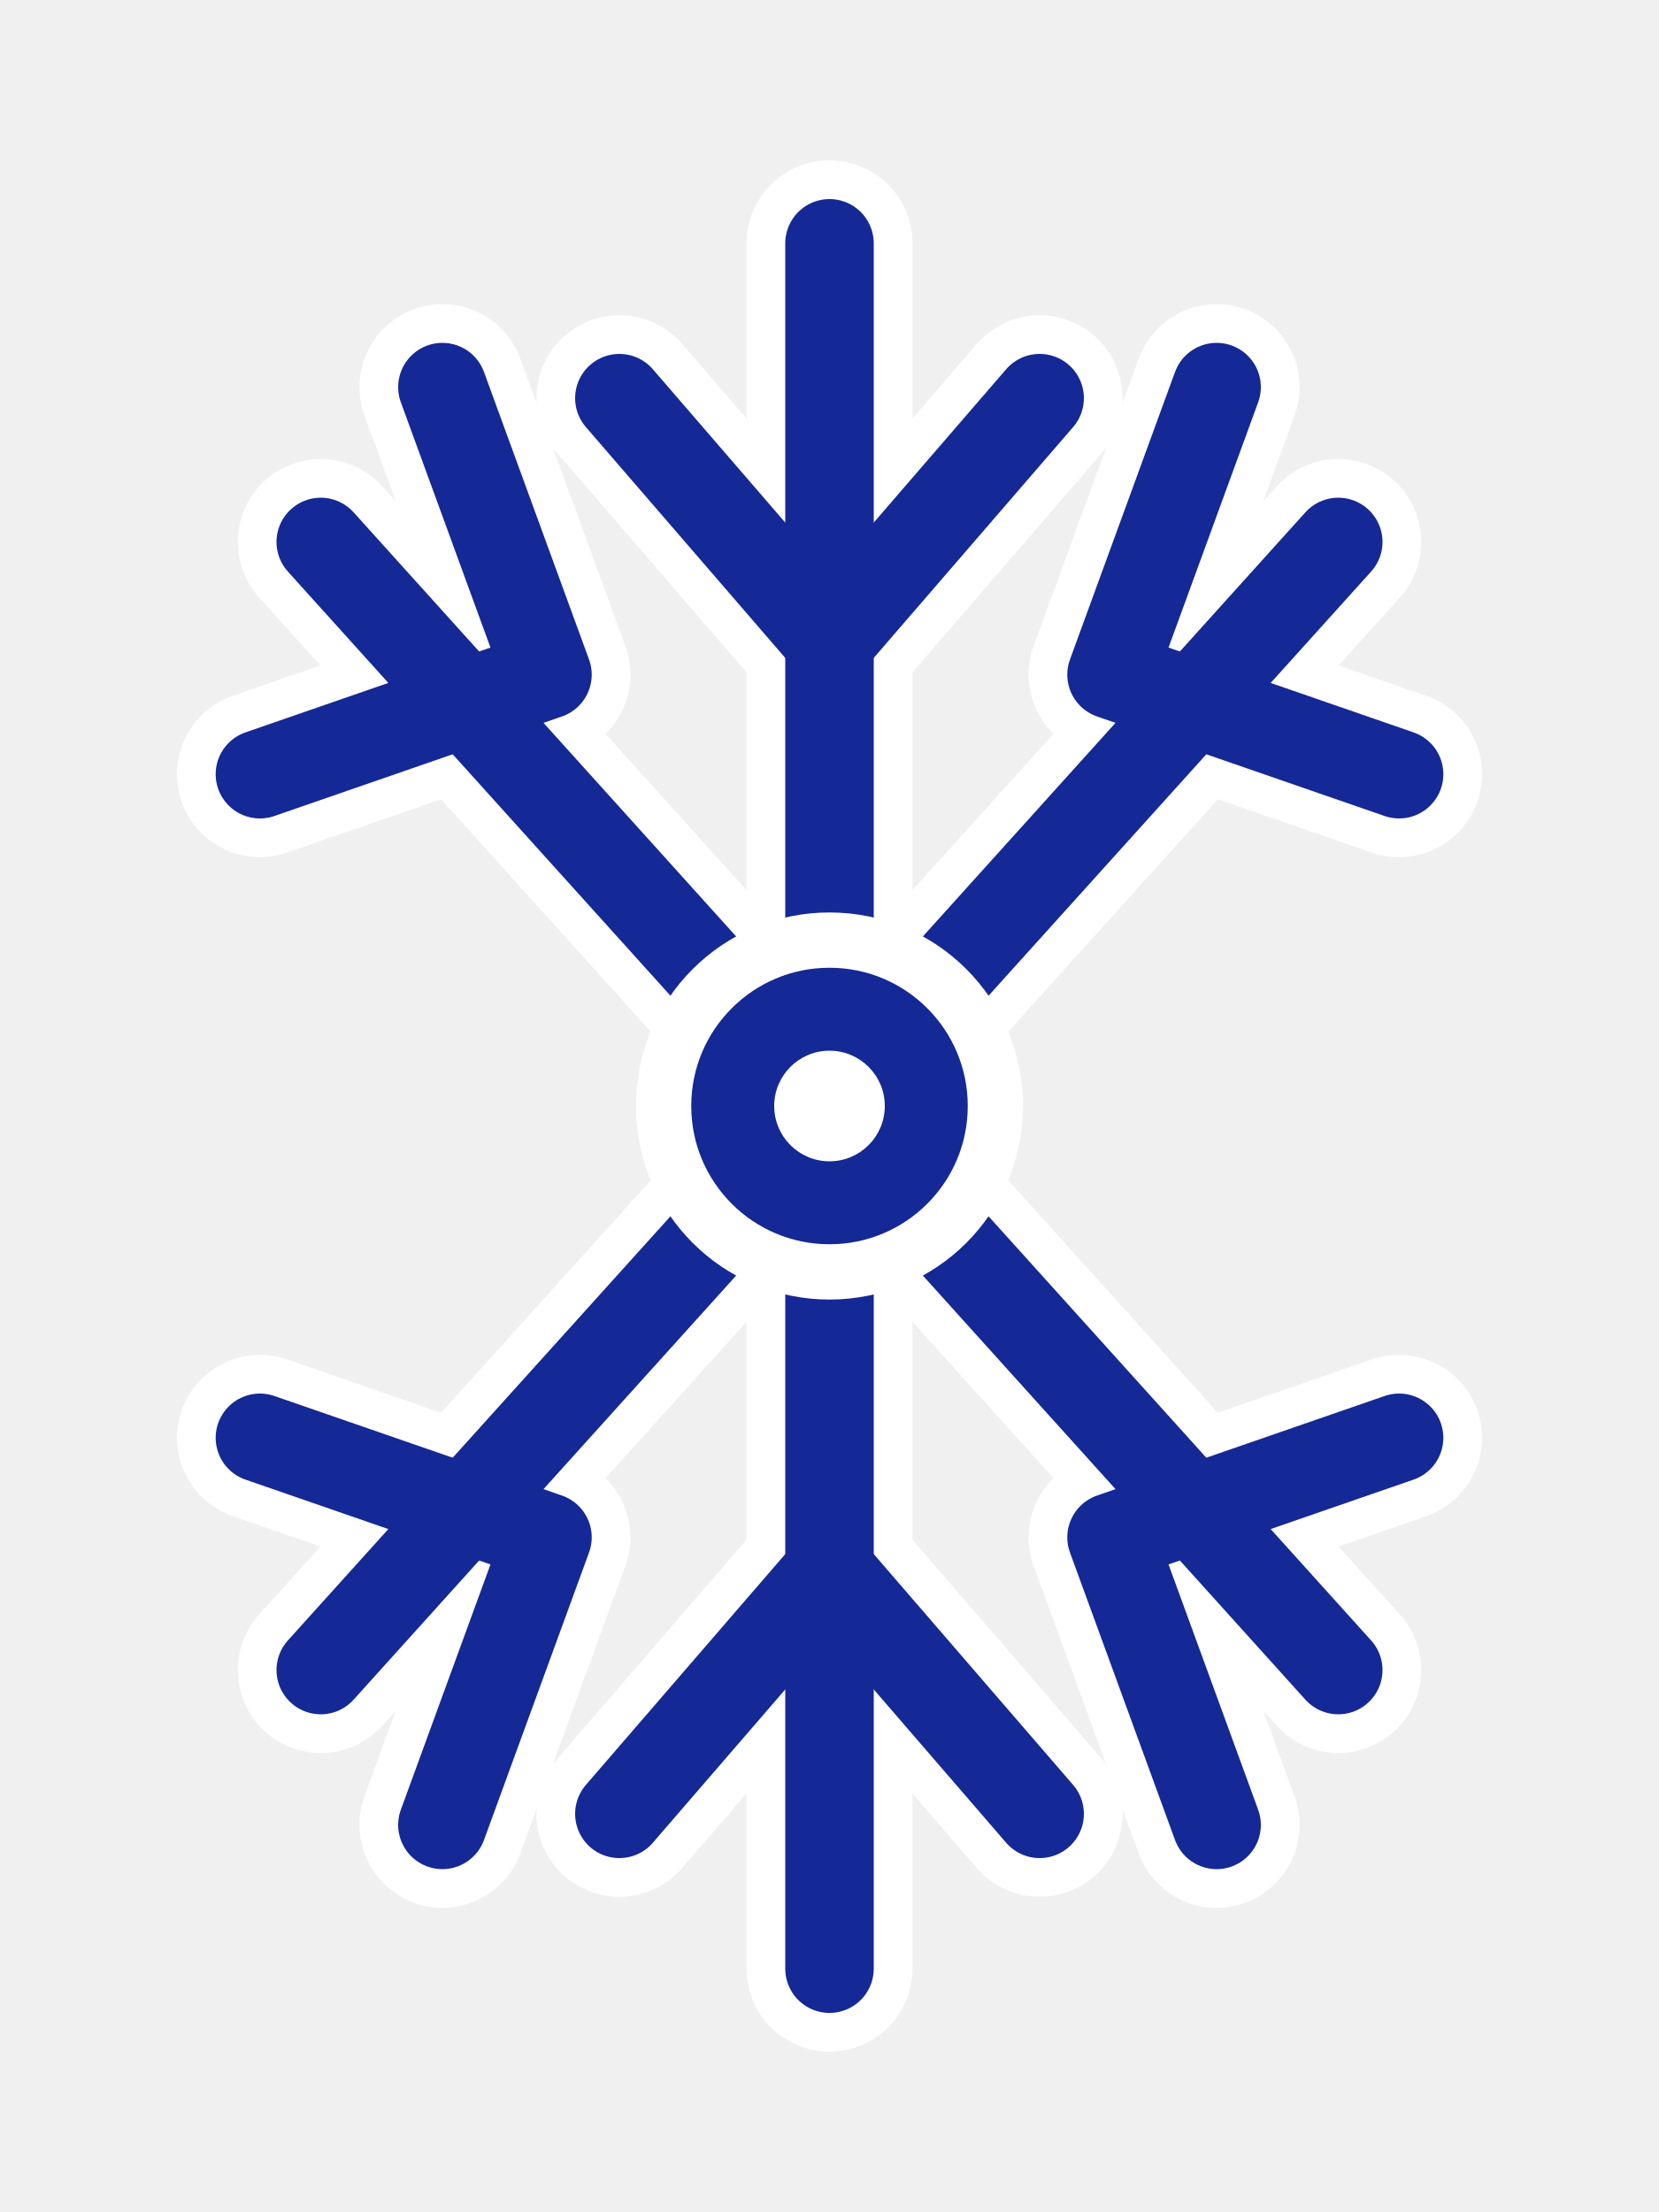
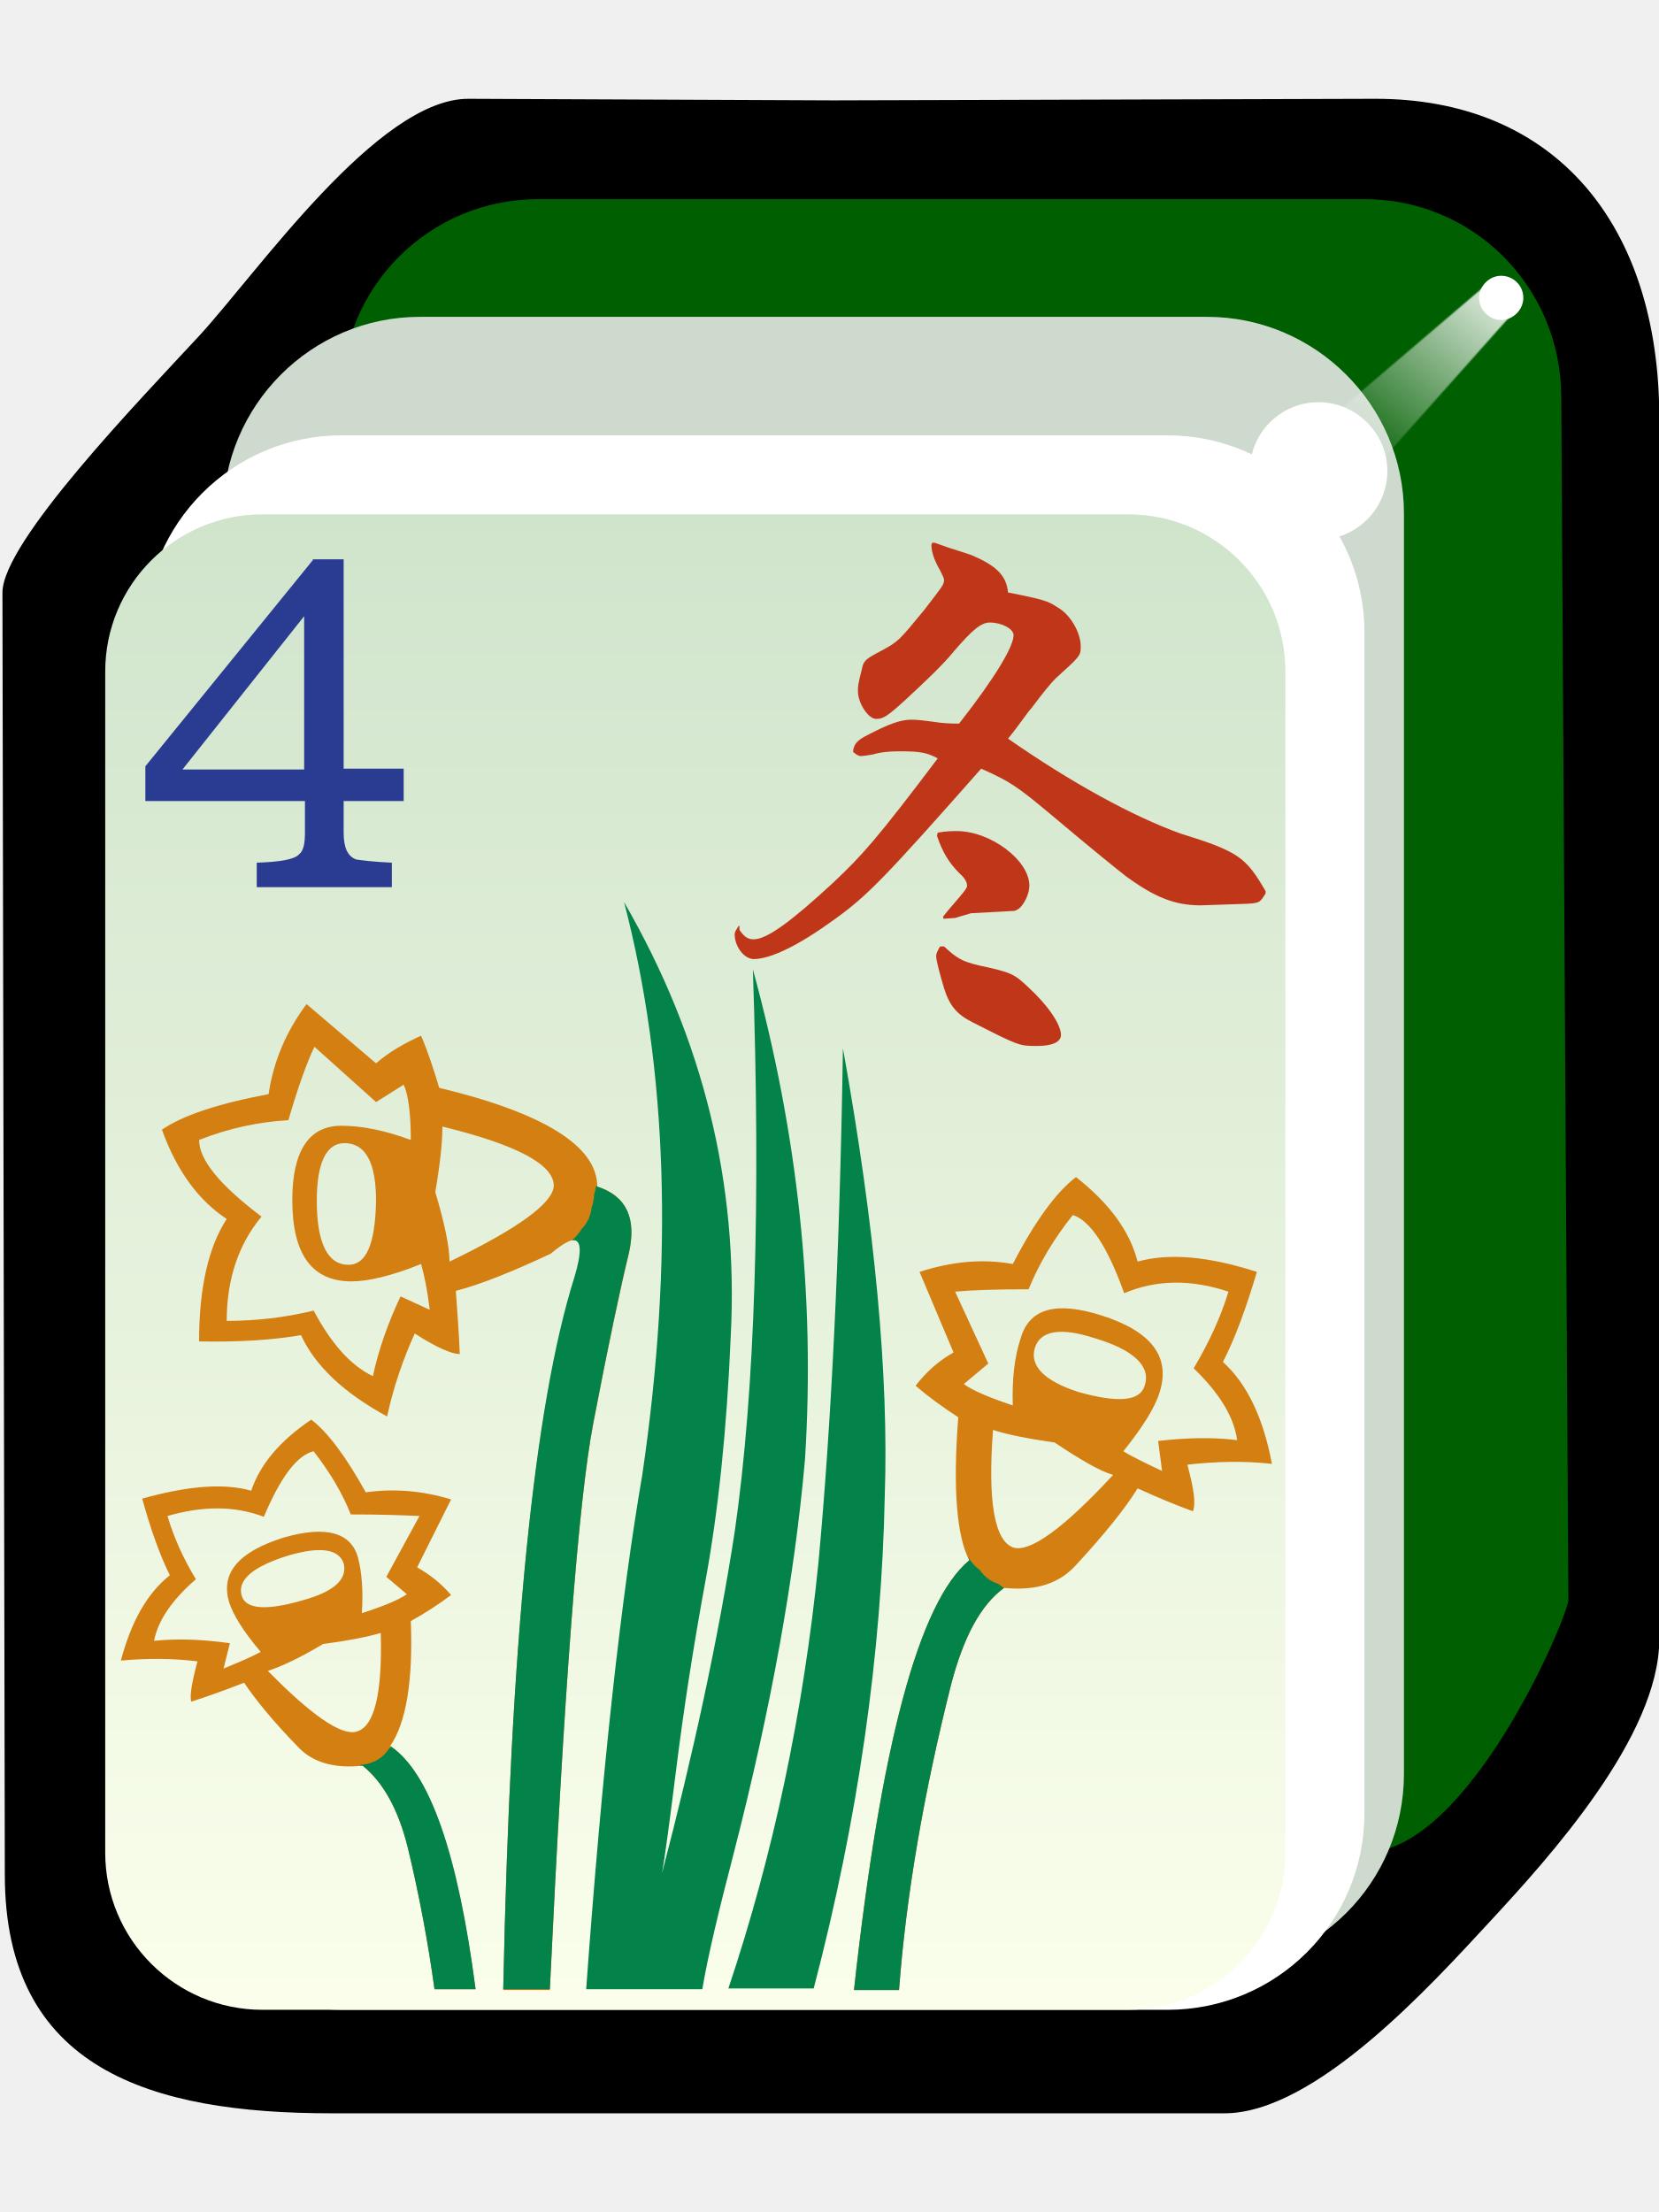
- <svg xmlns="http://www.w3.org/2000/svg" width="300" height="400" viewBox="0 0 300 400">
-   <g stroke-linecap="round" stroke-linejoin="round">
-     <g stroke="#ffffff" stroke-width="30">
-       <path d="M150 44 L150 356" />
-       <path d="M58 98 L242 302" />
-       <path d="M242 98 L58 302" />
-       <path d="M150 116 L112 72 M150 116 L188 72" />
-       <path d="M150 284 L112 328 M150 284 L188 328" />
-       <path d="M99 122 L80 70 M99 122 L47 140" />
-       <path d="M201 278 L220 330 M201 278 L253 260" />
-       <path d="M201 122 L220 70 M201 122 L253 140" />
-       <path d="M99 278 L80 330 M99 278 L47 260" />
-     </g>
-     <g stroke="#142896" stroke-width="16">
-       <path d="M150 44 L150 356" />
-       <path d="M58 98 L242 302" />
-       <path d="M242 98 L58 302" />
-       <path d="M150 116 L112 72 M150 116 L188 72" />
-       <path d="M150 284 L112 328 M150 284 L188 328" />
-       <path d="M99 122 L80 70 M99 122 L47 140" />
-       <path d="M201 278 L220 330 M201 278 L253 260" />
-       <path d="M201 122 L220 70 M201 122 L253 140" />
-       <path d="M99 278 L80 330 M99 278 L47 260" />
-     </g>
-     <circle cx="150" cy="200" r="30" fill="#142896" stroke="#ffffff" stroke-width="10" />
-     <circle cx="150" cy="200" r="10" fill="#ffffff" />
+ <svg xmlns="http://www.w3.org/2000/svg" width="300" height="400" xml:space="preserve" id="svg2985" version="1.1" viewBox="0 0 300 400">
+   <g transform="translate(0,17.85714) scale(1.428571) translate(192,-293.9)">
+     <style>
+     .st3{fill:#fff}.st7{fill:#038249}.st8{fill:#d37f11}
+   </style>
+     <switch>
+       <g>
+         <filter id="filter3970-5" width="1.217" height="1.215" x="-.109" y="-.108" color-interpolation-filters="sRGB">
+           <feGaussianBlur id="feGaussianBlur3972-8" stdDeviation=".128" />
+         </filter>
+         <g id="g4630" transform="matrix(1.0006 0 0 1 -1.375807 203.4062)">
+           <g id="g3062">
+             <path id="rect4031" d="m-131.2 90.5 46.1.2 68.4-.2c22.9-.1 36.1 15.9 36.1 40.4v154.6c0 12.3-14 27.7-21.4 35.7s-22.1 24.3-33.6 24.3h-113c-22.9 0-41.3-5.6-41.3-30.2l-.3-162.3c0-6.4 17.3-24.3 24.8-32.4 7.4-8 22.7-30.2 34.2-30.1z" />
+             <path id="rect3767" fill="#005f00" d="M-122.4 103.2h104.5c13.8 0 24.8 11.1 24.9 24.9l.9 152.4c0 2-12.6 32-25.8 32h-104.5c-13.8 0-24.9-11.1-24.9-24.9V128.1c0-13.8 11.1-24.9 24.9-24.9z" />
+             <path id="rect3861" fill="#cddacd" d="M-137.4 118.1h99.6c13.7 0 24.9 11.2 24.9 24.9v159.5c0 13.8-11.1 24.9-24.9 24.9h-99.6c-13.7 0-24.9-11.2-24.9-24.9V143.1c0-13.8 11.2-25 24.9-25z" />
+             <path id="rect3765" d="M-147.3 133.1h104.5c13.7 0 24.9 11.2 24.9 24.9v149.5c0 13.8-11.1 24.9-24.9 24.9h-104.5c-13.7 0-24.9-11.2-24.9-24.9V158c0-13.7 11.1-24.9 24.9-24.9z" class="st3" />
+             <linearGradient id="rect3008_1_" x1="-324.883" x2="-324.883" y1="569.587" y2="531.068" gradientTransform="matrix(4.9807 0 0 -4.9841 1515.62 2981.961)" gradientUnits="userSpaceOnUse">
+               <stop offset="0" stop-color="#d0e4cc" />
+               <stop offset="1" stop-color="#fbffec" />
+             </linearGradient>
+             <path id="rect3008" fill="url(#rect3008_1_)" d="M-157.3 143.1h109.5c11 0 19.9 8.9 19.9 19.9v149.5c0 11-8.9 19.9-19.9 19.9h-109.5c-11 0-19.9-8.9-19.9-19.9V163c0-11 8.9-19.9 19.9-19.9z" />
+             <path id="path3932" d="M2.2 115.7c0 1.5-1.3 2.8-2.8 2.8s-2.8-1.3-2.8-2.8 1.3-2.8 2.8-2.8 2.8 1.2 2.8 2.8z" class="st3" />
+             <g id="path3936" filter="url(#filter3970-5)">
+               <linearGradient id="SVGID_1_" x1="-315.771" x2="-318.887" y1="590.47" y2="587.001" gradientTransform="matrix(7.1013 0 0 -6.6887 2243.616 4061.265)" gradientUnits="userSpaceOnUse">
+                 <stop offset="0" stop-color="#fff" />
+                 <stop offset="1" stop-color="#fff" stop-opacity="0" />
+               </linearGradient>
+               <path fill="url(#SVGID_1_)" d="m-2.8 114.3-28.8 24.6 8.2 6 25.2-28.3z" />
+             </g>
+             <path id="path3882" d="M-15 137.6c0 4.8-3.9 8.7-8.7 8.7-4.8 0-8.7-3.9-8.7-8.7 0-4.8 3.9-8.7 8.7-8.7 4.7 0 8.7 3.9 8.7 8.7z" class="st3" />
+           </g>
+         </g>
+         <path d="M-80 470.6c.5-14.9-1.2-33.7-5.3-56.5-.4 26.2-1.5 47.9-3.1 65.1-1.9 18.9-5.7 36.9-11.4 53.9H-89c5.6-21.4 8.6-42.3 9-62.5z" class="st7" />
+         <path d="M-128.3 533.3h5.9c1.8-37.9 3.6-61.8 5.5-71.7 1.9-9.9 3.4-17 4.5-21.5 1-4.5-.3-7.3-4-8.5 0-5.1-6.7-9.3-20-12.5-.7-2.3-1.4-4.5-2.3-6.6-2.2 1-4.1 2.1-5.7 3.5l-8.8-7.5c-2.6 3.5-4.2 7.3-4.8 11.4-6.4 1.2-10.9 2.7-13.5 4.5 1.9 5.3 4.7 9 8.2 11.3-2.3 3.5-3.5 8.7-3.5 15.5 5.2.1 9.5-.2 12.9-.8 1.8 3.9 5.4 7.3 10.9 10.3.8-3.7 2-7.2 3.5-10.5 2.8 1.8 4.7 2.6 5.7 2.6-.1-2.6-.3-5.2-.5-8 3.1-.8 7.1-2.4 12-4.7 3.7-3.1 4.7-2.1 3.1 3-5.2 16.3-8.2 46.3-9.1 90.2zm-13-87.8c-1.6 3.4-2.8 6.8-3.5 10.1-2.9-1.4-5.3-4.2-7.5-8.3-3.7.9-7.4 1.3-11 1.3 0-5.3 1.5-9.7 4.4-13.2-5.3-4-7.9-7.2-7.9-9.7 3.8-1.5 7.6-2.3 11.3-2.5 1.2-4.1 2.3-7.2 3.3-9.3l7.8 7 3.5-2.2c.6 1.3.9 3.7.9 7-3.2-1.2-6.2-1.8-8.8-1.8-4.1 0-6.2 3.2-6.2 9.4 0 6.9 2.5 10.3 7.5 10.3 2.1 0 5.1-.7 8.8-2.2.4 1.4.8 3.3 1.1 5.8l-3.7-1.7zm-3.1-12.1c-.1 5.4-1.2 8.1-3.5 8.1-2.6 0-4-2.7-4-8.1 0-4.8 1.2-7.3 3.5-7.3 2.7 0 4 2.5 4 7.3zm9.3 7.7c0-1.8-.6-4.8-1.8-8.8.6-3.5.9-6.3.9-8.3 9.4 2.3 14.1 4.8 14.1 7.5-.1 2.2-4.5 5.4-13.2 9.6z" class="st8" />
+         <path d="M-167.8 496.8c2.2-.7 4.4-1.5 6.7-2.4 1.4 2.1 3.6 4.8 6.7 8 1.9 2.1 4.7 2.9 8.3 2.5 2.6 2.1 4.5 5.5 5.7 10.3 1.5 6.2 2.6 12.2 3.4 18h5.2c-2.3-17.2-5.9-27.5-10.8-30.8 2-2.9 2.9-8.2 2.6-15.8 1.8-1 3.5-2.1 5.1-3.3-1.3-1.5-2.7-2.6-4.3-3.5l4.3-8.6c-3.6-1.1-7.2-1.4-10.8-.9-2.5-4.5-4.8-7.6-6.9-9.2-4 2.7-6.5 5.7-7.6 9-3.5-1-8.1-.6-13.8 1 1.1 4 2.3 7.3 3.5 9.7-2.9 2.3-4.9 5.9-6.2 10.8 3.3-.3 6.5-.3 9.7.1-.7 2.6-1 4.3-.8 5.1zm20.9 3.8c-1.9.5-5.6-2-11.2-7.7 1.6-.5 4-1.6 7-3.4 3.1-.4 5.6-.9 7.3-1.4.2 7.7-.8 11.9-3.1 12.5zm-14.5-17.2c-.6-2 1.4-3.7 5.9-5.1 4.1-1.2 6.4-.8 7 1 .5 2-1.2 3.6-5.3 4.7-4.5 1.3-7.1 1.1-7.6-.6zm-11.1 5.7c.5-2.6 2.3-5.2 5.3-7.8-1.6-2.6-2.8-5.3-3.6-8 4.5-1.3 8.5-1.3 12.2.1 2.1-5 4.2-7.8 6.3-8.3 2 2.6 3.6 5.2 4.7 8 3.7 0 6.6.1 8.7.2l-4.2 7.7 2.6 2.2c-1 .7-2.9 1.5-5.7 2.4.2-2.8 0-5.2-.5-7.1-.9-3.1-4-4-9.3-2.5-5.8 1.8-8.1 4.5-7 8.2.5 1.6 1.8 3.7 4 6.3-1.1.6-2.7 1.3-4.7 2.1l.8-3.2c-3.6-.5-6.7-.6-9.6-.3z" class="st8" />
+         <path d="M-99.1 515.9c4.7-18.3 7.7-34.9 9-49.8 1.3-20.6-.9-41.2-6.6-62 1 29.4.3 53.2-2.3 71.2-2.1 13.6-5.2 27.9-9.2 43.2.3-1.6.9-6 1.8-13.2.9-7.2 2.1-15.1 3.7-23.8 1.6-8.7 2.7-19 3.2-31 1-19.3-3.5-37.6-13.5-54.9 5.5 21.1 6.3 45.3 2.3 72.5-2.7 15.7-5.1 37.5-7.1 65.1h14.7c.7-4.2 2.1-10 4-17.3z" class="st7" />
+         <path d="M-31 466.7c-1.1-5.9-3.2-10.2-6.2-12.9 1.5-2.9 2.9-6.7 4.3-11.4-6.2-2-11.2-2.4-15.1-1.3-1-3.9-3.6-7.4-7.8-10.7-2.5 1.9-5.2 5.6-8 11-3.9-.7-7.8-.3-11.8 1l4.3 10.2c-1.8 1-3.4 2.4-4.8 4.2 1.6 1.4 3.4 2.7 5.4 4-.7 9-.2 15.1 1.4 18.1-6.4 5.3-11.2 23.4-14.6 54.4h5.7c.9-11.9 3.1-24.8 6.6-38.7 1.6-6.1 3.8-10.1 6.7-12.2 4 .4 7-.5 9.2-3 3.5-3.8 6.1-7 7.7-9.6 2.4 1.1 4.8 2.1 7 2.9.4-1 .1-2.9-.7-5.9 3.6-.4 7.1-.5 10.7-.1zm-32.7 10.6c-2.4-.8-3.3-5.8-2.6-14.9 1.8.6 4.4 1.1 7.8 1.6 3.3 2.2 5.7 3.6 7.4 4.1-6.3 6.8-10.5 9.8-12.6 9.2zm8.2-19.7c-4.3-1.4-6.2-3.3-5.5-5.6.7-2.2 3.3-2.6 7.6-1.2 5 1.5 7.1 3.6 6.3 6-.6 2-3.4 2.2-8.4.8zm10.1 6.2.5 3.8c-2.1-1-3.8-1.8-4.9-2.5 2.4-3 4-5.5 4.6-7.5 1.4-4.5-1.1-7.7-7.4-9.7-5.7-1.8-9.1-.9-10.2 2.9-.8 2.4-1.1 5.2-1 8.5-3-1-5.1-1.9-6.2-2.7l3.1-2.6-4.2-9.1c2.2-.2 5.3-.3 9.3-.3 1.3-3.2 3.2-6.4 5.6-9.4 2.2.7 4.4 4 6.5 9.9 4-1.7 8.4-1.8 13.2-.2-1 3.3-2.5 6.5-4.4 9.7 3.2 3.1 5.1 6.1 5.5 9.1-3.1-.4-6.5-.3-10 .1z" class="st8" />
+         <path fill="#bf3718" d="M-98.4 399.1c.6.9 1.1 1.2 1.8 1.2 1.7 0 4.8-2.3 10.1-7.2 3.7-3.5 5.5-5.5 13.2-15.7-1.3-.7-2.1-.9-4.8-.9-1.3 0-2.4.1-3.4.4-.6.1-1.2.2-1.5.2-.4 0-.6-.2-1-.5v-.3c.2-.8.5-1.2 1.9-1.9 2.7-1.4 4.1-1.9 5.5-1.9.6 0 1.6.1 3 .3.6.1 1.6.2 3 .2 4.7-6 6.9-9.8 6.9-11.2 0-.8-1.5-1.6-3-1.6-1.1 0-2.2.9-4.6 3.7-1.3 1.6-3.4 3.6-6.1 6.1-2.3 2.1-2.8 2.4-3.7 2.4-1 0-2.3-2-2.3-3.5 0-.6 0-.9.5-2.8.2-1.1.5-1.3 2.6-2.4 2-1.1 2.1-1.2 5.3-5.1 2.3-3 2.5-3.2 2.5-3.8 0-.2-.2-.6-.5-1.2-.7-1.2-1.1-2.3-1.1-3.2 0 0 0-.1.1-.3h.3c.9.3 1.4.5 1.7.6l2.8.9c3.4 1.4 4.6 2.7 4.8 4.8 4.6.9 5.1 1.1 6.3 1.9 1.6.9 2.9 3.2 2.9 4.9 0 1.2 0 1.2-3.2 4.1-.5.5-1.6 1.8-3 3.7-.5.5-1.6 2.2-3 3.9 7.9 5.5 15.7 9.8 21.8 12 7.4 2.3 8.3 3 10.8 7.3v.3c-.7 1.1-.7 1.2-2.3 1.3l-5.9.2c-3.3 0-5.8-1-9.5-3.7-1.4-1.1-4.5-3.6-9.6-7.9-4.2-3.5-5.1-4.1-8.7-5.7-12.1 13.7-14.4 16.1-18.6 19.1-4.4 3.2-8 5-10.2 5-1.2 0-2.4-1.6-2.4-3.1 0-.4.2-.6.5-1.1h.1zm25.1-12.3c1-.2 1.9-.2 2.4-.2 4.3 0 9.2 3.7 9.2 6.9 0 1-.6 2.3-1.3 2.9-.3.2-.5.3-.6.3l-5.5.3-2 .6-1.5.1v-.3c.4-.5.8-1 .9-1.1 2-2.3 2.2-2.6 2.1-2.9 0-.3-.3-.9-.9-1.4-1.5-1.5-2.2-2.8-2.9-4.8l.1-.4zm.8 14.4c1.6 1.5 2.3 1.9 4.4 2.4 4.2.9 4.5 1.1 6.3 2.8 2.5 2.3 4.1 4.7 4.1 6 0 .9-1.1 1.4-3 1.4-2.3 0-2.3 0-8.2-3-2-1-2.9-2.1-3.6-4.3-.5-1.7-1-3.5-1-4.1 0-.3.2-.7.5-1.2h.5z" />
+         <path fill="#2a3b92" d="m-152.4 352.3-21.2 26.1v4.4h20.2v4c0 1.4-.2 2.3-.7 2.7-.6.7-2.4 1-5.4 1.1v3.1h17.1v-3.1c-2.3-.1-3.8-.3-4.5-.4-1.1-.4-1.6-1.5-1.6-3.4v-4h7.6v-4.1h-7.6v-26.5h-3.9zm-1.1 26.5h-15.4l15.4-19.4v19.4z" />
+         <path d="M-116.4 431.6v-.1h-.1c0 .1 0 .1-.1.2 0 .3-.1.6-.2.9 0 .3 0 .5-.1.8 0 .3-.1.5-.2.8-.1 1.1-.6 2.1-1.3 2.8-.3.5-.7 1-1.2 1.4 1.2-.2 1.3 1.4.3 4.7-5.1 16.2-8.1 46.2-9 90.1h5.9c1.8-37.9 3.6-61.8 5.5-71.7 1.9-9.9 3.4-17 4.5-21.5 1-4.4-.3-7.2-4-8.4zm-26.1 70.9-.3.3c-.7 1.1-1.9 1.9-3.6 2v.1h.3c2.6 2.1 4.5 5.5 5.7 10.3 1.5 6.2 2.6 12.2 3.4 18h5.2c-2.2-17.1-5.8-27.4-10.7-30.7zm74.5-22.4c-.6-.4-1.1-1-1.5-1.7.1.2.1.3.2.5-6.4 5.3-11.2 23.4-14.6 54.4h5.7c.9-11.9 3.1-24.8 6.6-38.7 1.6-6.1 3.8-10.1 6.7-12.2-.2-.1-.5-.3-.7-.5-1-.3-1.8-.9-2.4-1.8z" class="st7" />
+       </g>
+     </switch>
  </g>
</svg>
